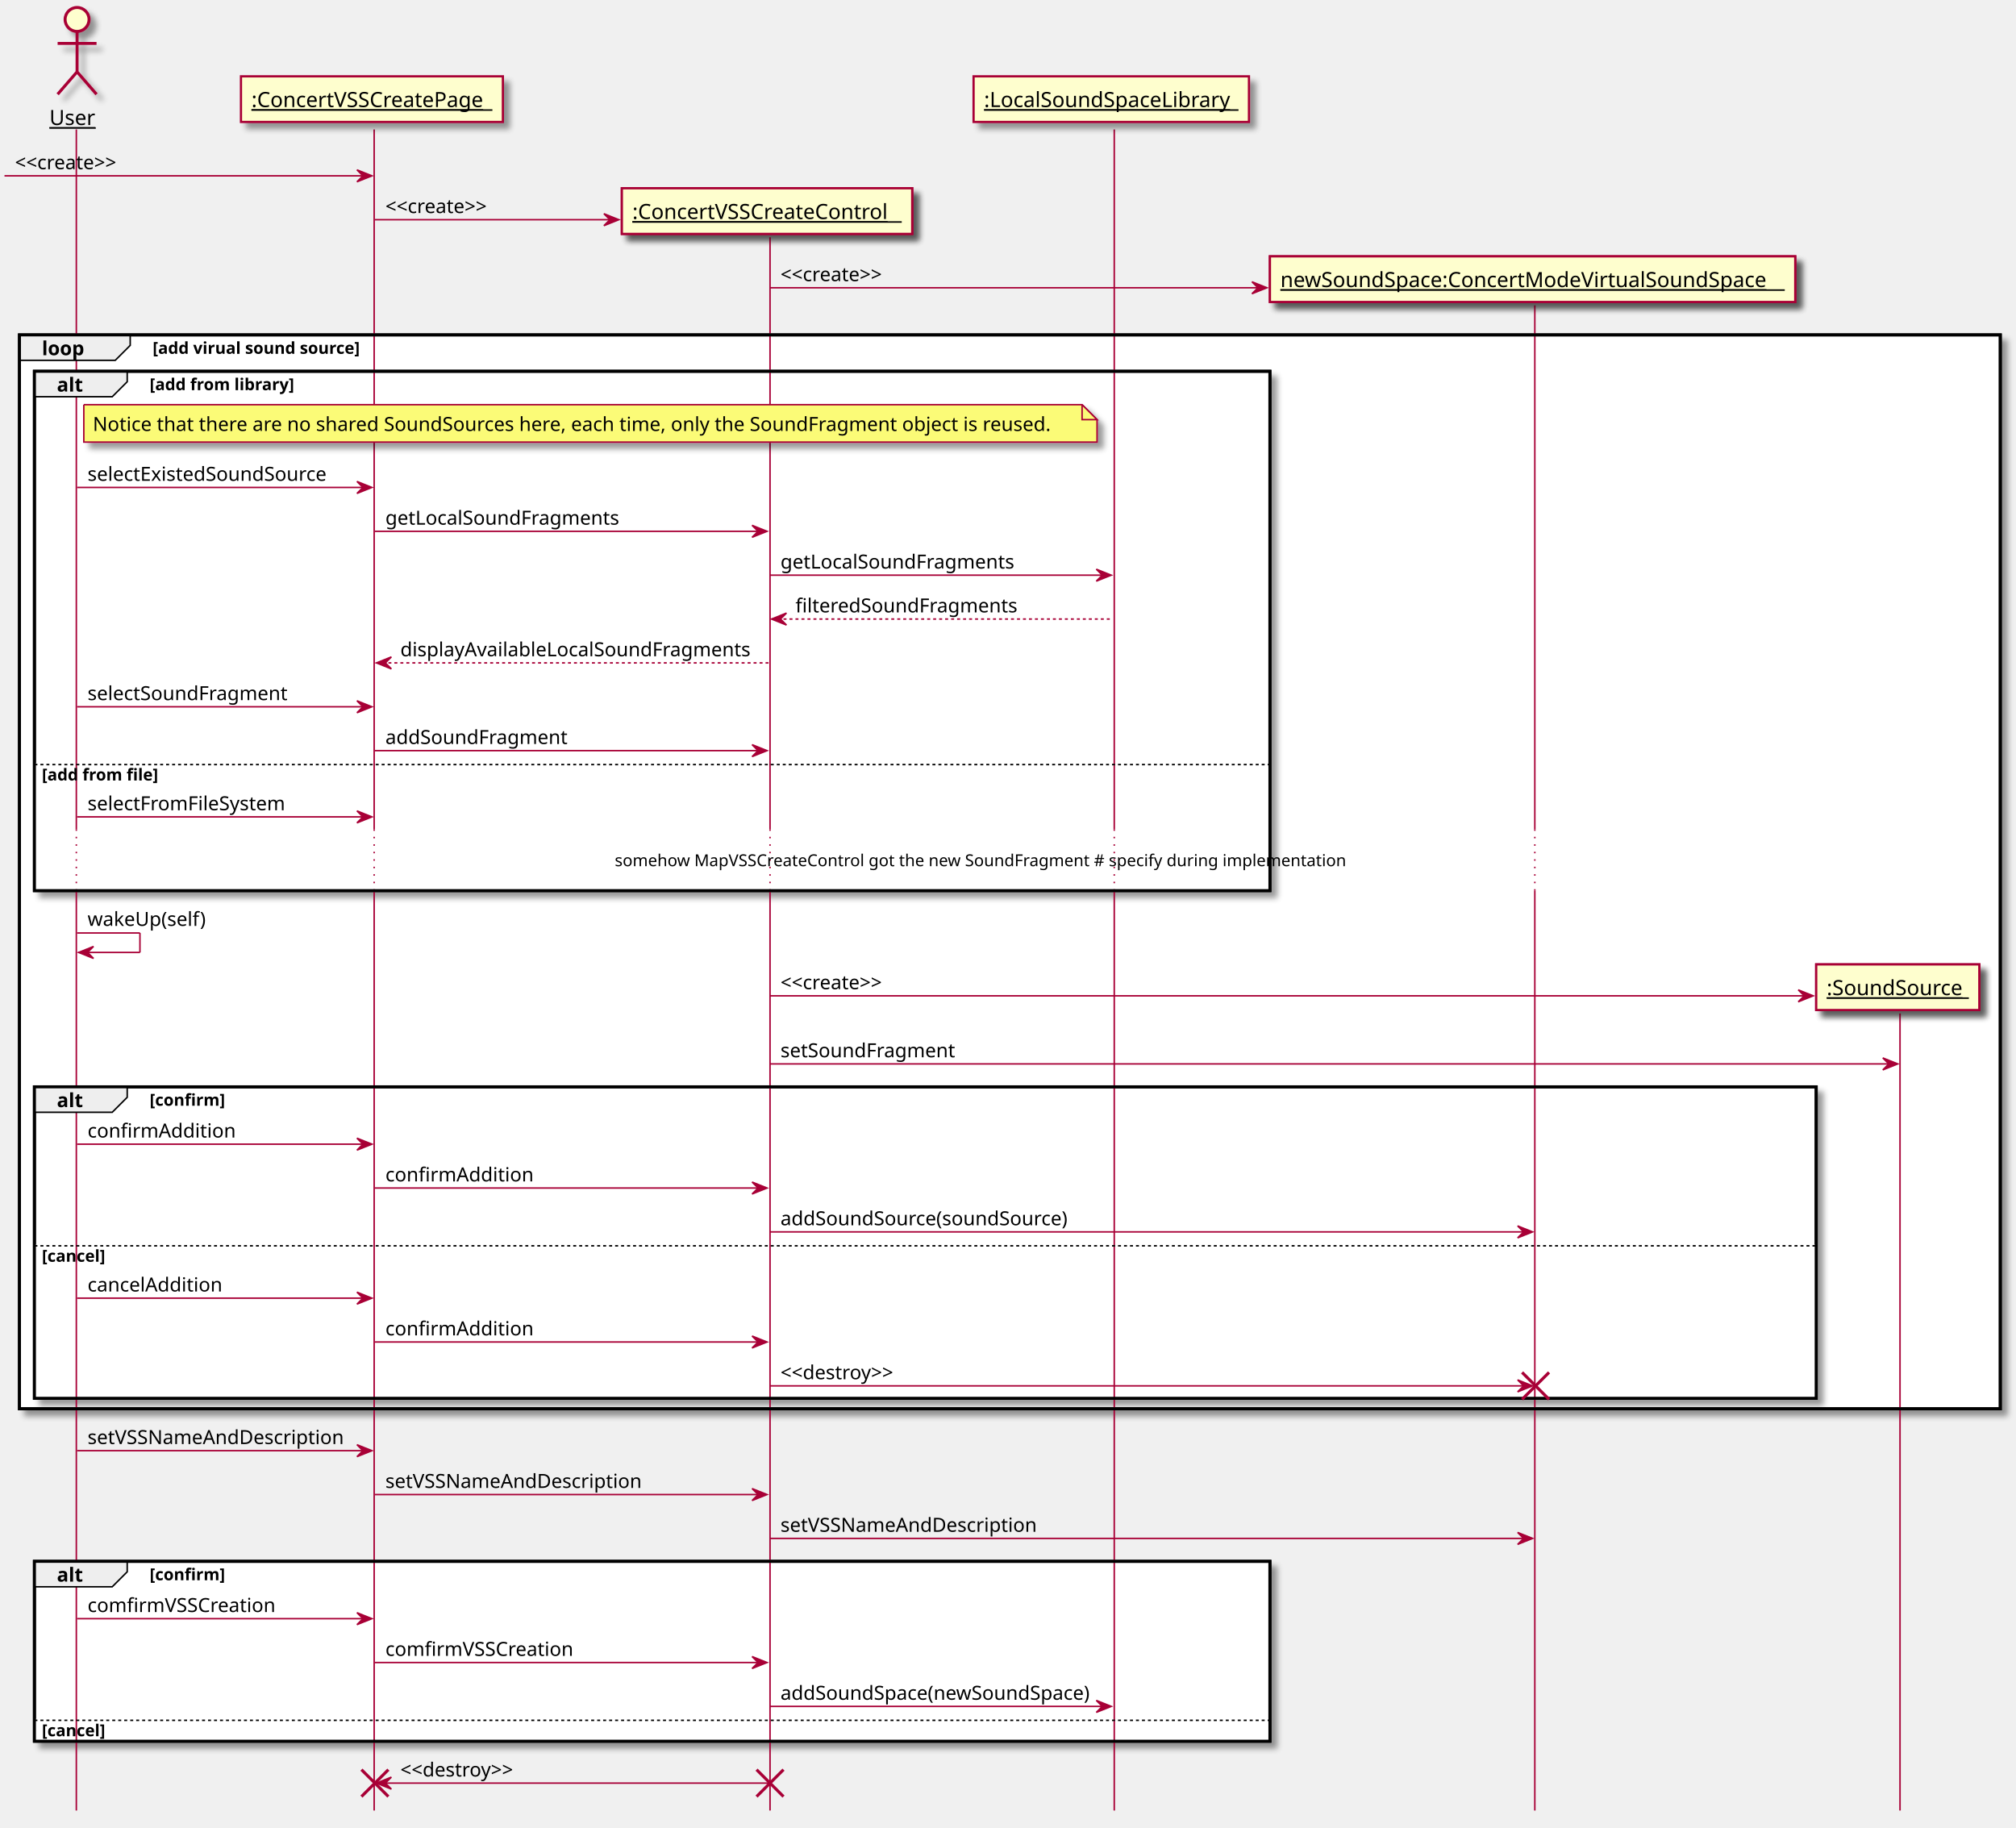
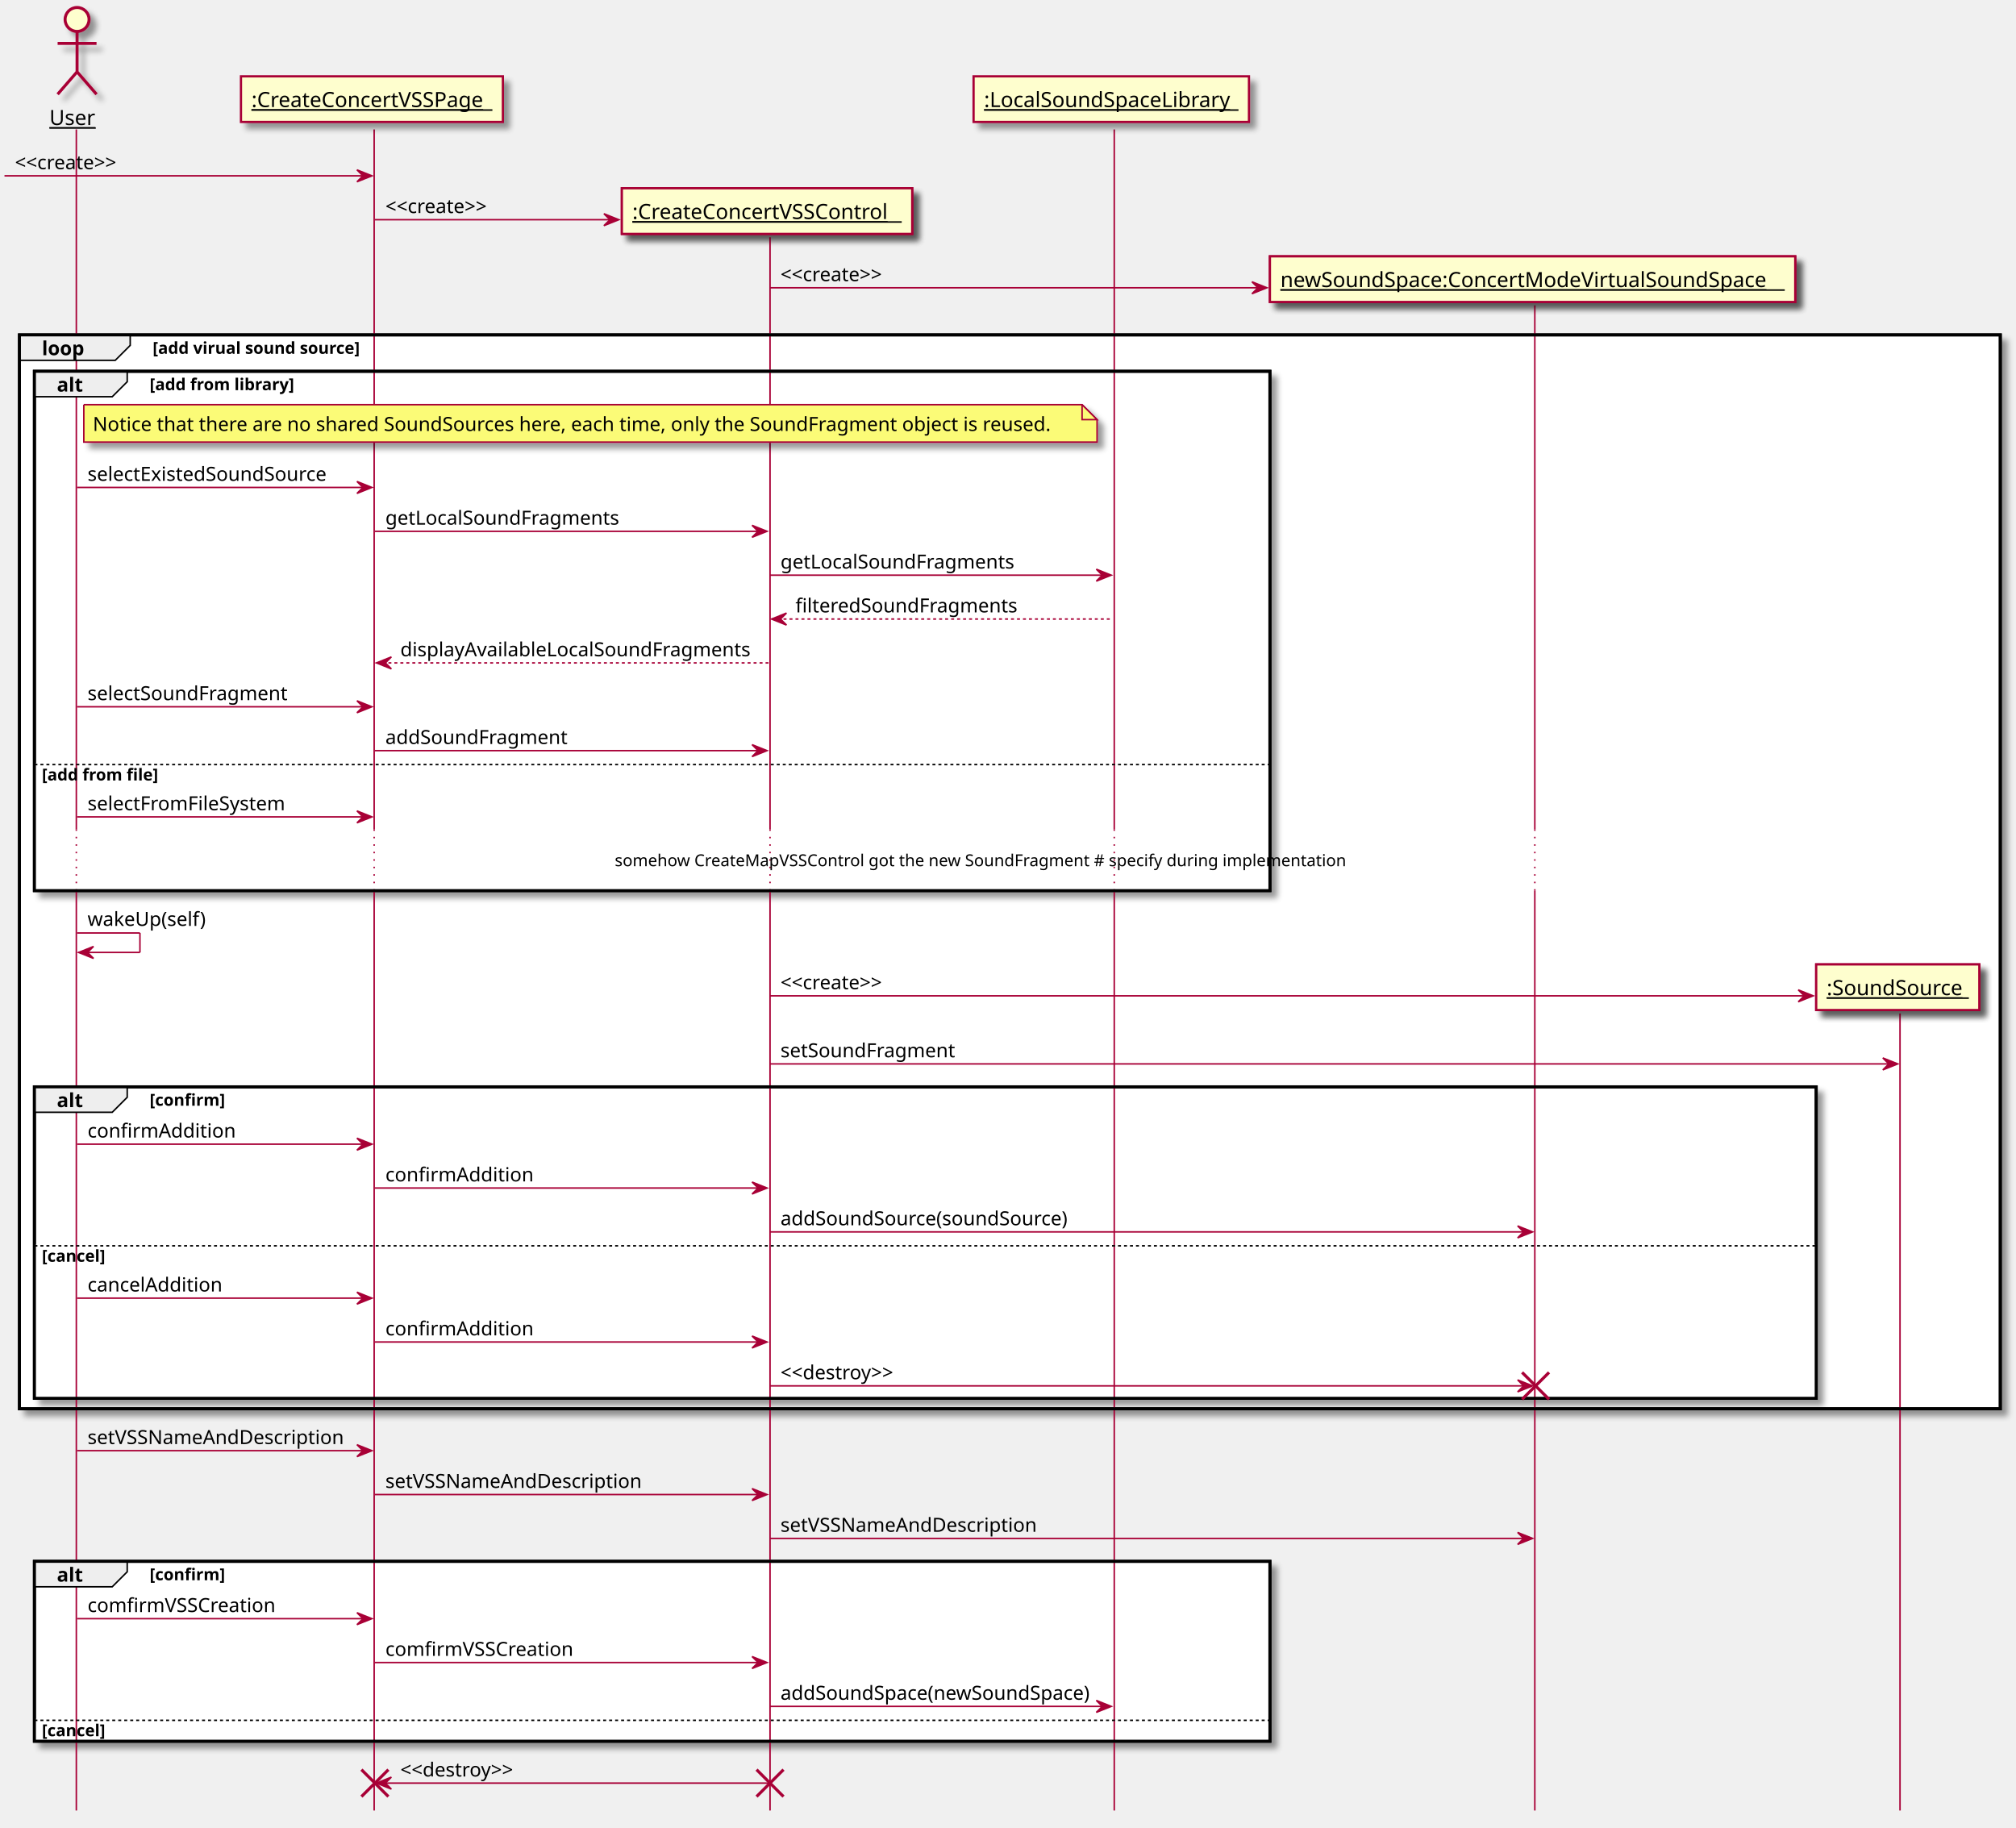
<svg xmlns="http://www.w3.org/2000/svg" contentScriptType="application/ecmascript" contentStyleType="text/css" height="1221px" preserveAspectRatio="none" style="width:1347px;height:1221px;" version="1.1" viewBox="0 0 1347 1221" width="1347px" zoomAndPan="magnify">
  <defs>
-     <filter height="300%" id="f1m1fusi2z9psw" width="300%" x="-1" y="-1">
+     <filter height="300%" id="f1wi352doqtn4w" width="300%" x="-1" y="-1">
      <feGaussianBlur result="blurOut" stdDeviation="2.0" />
      <feColorMatrix in="blurOut" result="blurOut2" type="matrix" values="0 0 0 0 0 0 0 0 0 0 0 0 0 0 0 0 0 0 .4 0" />
      <feOffset dx="4.0" dy="4.0" in="blurOut2" result="blurOut3" />
      <feBlend in="SourceGraphic" in2="blurOut3" mode="normal" />
    </filter>
  </defs>
  <g>
-     <rect fill="#FEFECE" filter="url(#f1m1fusi2z9psw)" height="30.488" style="stroke: #A80036; stroke-width: 1.5;" width="194" x="415.5" y="125.799" />
-     <text fill="#000000" font-family="sans-serif" font-size="14" lengthAdjust="spacingAndGlyphs" text-decoration="underline" textLength="180" x="422.5" y="146.334">:ConcertVSSCreateControl</text>
+     <rect fill="#FEFECE" filter="url(#f1wi352doqtn4w)" height="30.488" style="stroke: #A80036; stroke-width: 1.5;" width="194" x="415.5" y="125.799" />
+     <text fill="#000000" font-family="sans-serif" font-size="14" lengthAdjust="spacingAndGlyphs" text-decoration="underline" textLength="180" x="422.5" y="146.334">:CreateConcertVSSControl</text>
    <line style="stroke: #000000; stroke-width: 1.0;" x1="422.5" x2="602.5" y1="148.334" y2="148.334" />
-     <rect fill="#FEFECE" filter="url(#f1m1fusi2z9psw)" height="30.488" style="stroke: #A80036; stroke-width: 1.5;" width="351" x="848.5" y="171.287" />
+     <rect fill="#FEFECE" filter="url(#f1wi352doqtn4w)" height="30.488" style="stroke: #A80036; stroke-width: 1.5;" width="351" x="848.5" y="171.287" />
    <text fill="#000000" font-family="sans-serif" font-size="14" lengthAdjust="spacingAndGlyphs" text-decoration="underline" textLength="337" x="855.5" y="191.822">newSoundSpace:ConcertModeVirtualSoundSpace</text>
    <line style="stroke: #000000; stroke-width: 1.0;" x1="855.5" x2="1192.5" y1="193.822" y2="193.822" />
-     <rect fill="#FFFFFF" filter="url(#f1m1fusi2z9psw)" height="717.564" style="stroke: #000000; stroke-width: 2.0;" width="1323.5" x="13" y="223.775" />
-     <rect fill="#FFFFFF" filter="url(#f1m1fusi2z9psw)" height="347.016" style="stroke: #000000; stroke-width: 2.0;" width="825.5" x="23" y="248.086" />
+     <rect fill="#FFFFFF" filter="url(#f1wi352doqtn4w)" height="717.564" style="stroke: #000000; stroke-width: 2.0;" width="1323.5" x="13" y="223.775" />
+     <rect fill="#FFFFFF" filter="url(#f1wi352doqtn4w)" height="347.016" style="stroke: #000000; stroke-width: 2.0;" width="825.5" x="23" y="248.086" />
    <rect fill="#FFFFFF" height="85.221" style="stroke: none; stroke-width: 1.0;" width="825.5" x="23" y="509.881" />
-     <rect fill="#FEFECE" filter="url(#f1m1fusi2z9psw)" height="30.488" style="stroke: #A80036; stroke-width: 1.5;" width="109" x="1213.5" y="644.412" />
+     <rect fill="#FEFECE" filter="url(#f1wi352doqtn4w)" height="30.488" style="stroke: #A80036; stroke-width: 1.5;" width="109" x="1213.5" y="644.412" />
    <text fill="#000000" font-family="sans-serif" font-size="14" lengthAdjust="spacingAndGlyphs" text-decoration="underline" textLength="95" x="1220.5" y="664.947">:SoundSource</text>
    <line style="stroke: #000000; stroke-width: 1.0;" x1="1220.5" x2="1315.5" y1="666.947" y2="666.947" />
-     <rect fill="#FFFFFF" filter="url(#f1m1fusi2z9psw)" height="208.129" style="stroke: #000000; stroke-width: 2.0;" width="1190.5" x="23" y="726.211" />
+     <rect fill="#FFFFFF" filter="url(#f1wi352doqtn4w)" height="208.129" style="stroke: #000000; stroke-width: 2.0;" width="1190.5" x="23" y="726.211" />
    <rect fill="#FFFFFF" height="102.887" style="stroke: none; stroke-width: 1.0;" width="1190.5" x="23" y="831.453" />
-     <rect fill="#FFFFFF" filter="url(#f1m1fusi2z9psw)" height="120.197" style="stroke: #000000; stroke-width: 2.0;" width="825.5" x="23" y="1043.272" />
+     <rect fill="#FFFFFF" filter="url(#f1wi352doqtn4w)" height="120.197" style="stroke: #000000; stroke-width: 2.0;" width="825.5" x="23" y="1043.272" />
    <rect fill="#FFFFFF" height="14.955" style="stroke: none; stroke-width: 1.0;" width="825.5" x="23" y="1148.514" />
    <line style="stroke: #A80036; stroke-width: 1.0;" x1="51" x2="51" y1="86.488" y2="554.146" />
    <line style="stroke: #A80036; stroke-width: 1.0; stroke-dasharray: 1.0,4.0;" x1="51" x2="51" y1="554.146" y2="595.102" />
    <line style="stroke: #A80036; stroke-width: 1.0;" x1="51" x2="51" y1="595.102" y2="1209.779" />
    <line style="stroke: #A80036; stroke-width: 1.0;" x1="250" x2="250" y1="86.488" y2="554.146" />
    <line style="stroke: #A80036; stroke-width: 1.0; stroke-dasharray: 1.0,4.0;" x1="250" x2="250" y1="554.146" y2="595.102" />
    <line style="stroke: #A80036; stroke-width: 1.0;" x1="250" x2="250" y1="595.102" y2="1209.779" />
    <line style="stroke: #A80036; stroke-width: 1.0;" x1="514.5" x2="514.5" y1="158.543" y2="554.146" />
    <line style="stroke: #A80036; stroke-width: 1.0; stroke-dasharray: 1.0,4.0;" x1="514.5" x2="514.5" y1="554.146" y2="595.102" />
    <line style="stroke: #A80036; stroke-width: 1.0;" x1="514.5" x2="514.5" y1="595.102" y2="1209.779" />
    <line style="stroke: #A80036; stroke-width: 1.0;" x1="744.5" x2="744.5" y1="86.488" y2="554.146" />
    <line style="stroke: #A80036; stroke-width: 1.0; stroke-dasharray: 1.0,4.0;" x1="744.5" x2="744.5" y1="554.146" y2="595.102" />
    <line style="stroke: #A80036; stroke-width: 1.0;" x1="744.5" x2="744.5" y1="595.102" y2="1209.779" />
    <line style="stroke: #A80036; stroke-width: 1.0;" x1="1025.5" x2="1025.5" y1="204.031" y2="554.146" />
    <line style="stroke: #A80036; stroke-width: 1.0; stroke-dasharray: 1.0,4.0;" x1="1025.5" x2="1025.5" y1="554.146" y2="595.102" />
    <line style="stroke: #A80036; stroke-width: 1.0;" x1="1025.5" x2="1025.5" y1="595.102" y2="1209.779" />
    <line style="stroke: #A80036; stroke-width: 1.0;" x1="1269.5" x2="1269.5" y1="677.156" y2="1209.779" />
    <text fill="#000000" font-family="sans-serif" font-size="14" lengthAdjust="spacingAndGlyphs" text-decoration="underline" textLength="31" x="33" y="83.535">User</text>
    <line style="stroke: #000000; stroke-width: 1.0;" x1="33" x2="64" y1="85.535" y2="85.535" />
-     <ellipse cx="51.5" cy="13" fill="#FEFECE" filter="url(#f1m1fusi2z9psw)" rx="8" ry="8" style="stroke: #A80036; stroke-width: 2.0;" />
-     <path d="M51.5,21 L51.5,48 M38.5,29 L64.5,29 M51.5,48 L38.5,63 M51.5,48 L64.5,63 " fill="none" filter="url(#f1m1fusi2z9psw)" style="stroke: #A80036; stroke-width: 2.0;" />
-     <rect fill="#FEFECE" filter="url(#f1m1fusi2z9psw)" height="30.488" style="stroke: #A80036; stroke-width: 1.5;" width="175" x="161" y="51" />
-     <text fill="#000000" font-family="sans-serif" font-size="14" lengthAdjust="spacingAndGlyphs" text-decoration="underline" textLength="161" x="168" y="71.535">:ConcertVSSCreatePage</text>
+     <ellipse cx="51.5" cy="13" fill="#FEFECE" filter="url(#f1wi352doqtn4w)" rx="8" ry="8" style="stroke: #A80036; stroke-width: 2.0;" />
+     <path d="M51.5,21 L51.5,48 M38.5,29 L64.5,29 M51.5,48 L38.5,63 M51.5,48 L64.5,63 " fill="none" filter="url(#f1wi352doqtn4w)" style="stroke: #A80036; stroke-width: 2.0;" />
+     <rect fill="#FEFECE" filter="url(#f1wi352doqtn4w)" height="30.488" style="stroke: #A80036; stroke-width: 1.5;" width="175" x="161" y="51" />
+     <text fill="#000000" font-family="sans-serif" font-size="14" lengthAdjust="spacingAndGlyphs" text-decoration="underline" textLength="161" x="168" y="71.535">:CreateConcertVSSPage</text>
    <line style="stroke: #000000; stroke-width: 1.0;" x1="168" x2="329" y1="73.535" y2="73.535" />
-     <rect fill="#FEFECE" filter="url(#f1m1fusi2z9psw)" height="30.488" style="stroke: #A80036; stroke-width: 1.5;" width="184" x="650.5" y="51" />
+     <rect fill="#FEFECE" filter="url(#f1wi352doqtn4w)" height="30.488" style="stroke: #A80036; stroke-width: 1.5;" width="184" x="650.5" y="51" />
    <text fill="#000000" font-family="sans-serif" font-size="14" lengthAdjust="spacingAndGlyphs" text-decoration="underline" textLength="170" x="657.5" y="71.535">:LocalSoundSpaceLibrary</text>
    <line style="stroke: #000000; stroke-width: 1.0;" x1="657.5" x2="827.5" y1="73.535" y2="73.535" />
    <polygon fill="#A80036" points="238.5,113.488,248.5,117.488,238.5,121.488,242.5,117.488" style="stroke: #A80036; stroke-width: 1.0;" />
    <line style="stroke: #A80036; stroke-width: 1.0;" x1="3" x2="244.5" y1="117.488" y2="117.488" />
    <text fill="#000000" font-family="sans-serif" font-size="13" lengthAdjust="spacingAndGlyphs" textLength="78" x="10" y="113.057">&lt;&lt;create&gt;&gt;</text>
    <polygon fill="#A80036" points="403.5,142.799,413.5,146.799,403.5,150.799,407.5,146.799" style="stroke: #A80036; stroke-width: 1.0;" />
    <line style="stroke: #A80036; stroke-width: 1.0;" x1="250.5" x2="409.5" y1="146.799" y2="146.799" />
    <text fill="#000000" font-family="sans-serif" font-size="13" lengthAdjust="spacingAndGlyphs" textLength="78" x="257.5" y="142.367">&lt;&lt;create&gt;&gt;</text>
-     <rect fill="#FEFECE" filter="url(#f1m1fusi2z9psw)" height="30.488" style="stroke: #A80036; stroke-width: 1.5;" width="194" x="415.5" y="125.799" />
-     <text fill="#000000" font-family="sans-serif" font-size="14" lengthAdjust="spacingAndGlyphs" text-decoration="underline" textLength="180" x="422.5" y="146.334">:ConcertVSSCreateControl</text>
+     <rect fill="#FEFECE" filter="url(#f1wi352doqtn4w)" height="30.488" style="stroke: #A80036; stroke-width: 1.5;" width="194" x="415.5" y="125.799" />
+     <text fill="#000000" font-family="sans-serif" font-size="14" lengthAdjust="spacingAndGlyphs" text-decoration="underline" textLength="180" x="422.5" y="146.334">:CreateConcertVSSControl</text>
    <line style="stroke: #000000; stroke-width: 1.0;" x1="422.5" x2="602.5" y1="148.334" y2="148.334" />
    <polygon fill="#A80036" points="836.5,188.287,846.5,192.287,836.5,196.287,840.5,192.287" style="stroke: #A80036; stroke-width: 1.0;" />
    <line style="stroke: #A80036; stroke-width: 1.0;" x1="514.5" x2="842.5" y1="192.287" y2="192.287" />
    <text fill="#000000" font-family="sans-serif" font-size="13" lengthAdjust="spacingAndGlyphs" textLength="78" x="521.5" y="187.856">&lt;&lt;create&gt;&gt;</text>
-     <rect fill="#FEFECE" filter="url(#f1m1fusi2z9psw)" height="30.488" style="stroke: #A80036; stroke-width: 1.5;" width="351" x="848.5" y="171.287" />
+     <rect fill="#FEFECE" filter="url(#f1wi352doqtn4w)" height="30.488" style="stroke: #A80036; stroke-width: 1.5;" width="351" x="848.5" y="171.287" />
    <text fill="#000000" font-family="sans-serif" font-size="14" lengthAdjust="spacingAndGlyphs" text-decoration="underline" textLength="337" x="855.5" y="191.822">newSoundSpace:ConcertModeVirtualSoundSpace</text>
    <line style="stroke: #000000; stroke-width: 1.0;" x1="855.5" x2="1192.5" y1="193.822" y2="193.822" />
    <path d="M13,223.775 L87,223.775 L87,230.775 L77,240.775 L13,240.775 L13,223.775 " fill="#EEEEEE" style="stroke: #000000; stroke-width: 1.0;" />
    <rect fill="none" height="717.564" style="stroke: #000000; stroke-width: 2.0;" width="1323.5" x="13" y="223.775" />
    <text fill="#000000" font-family="sans-serif" font-size="13" font-weight="bold" lengthAdjust="spacingAndGlyphs" textLength="29" x="28" y="237.344">loop</text>
    <text fill="#000000" font-family="sans-serif" font-size="11" font-weight="bold" lengthAdjust="spacingAndGlyphs" textLength="144" x="102" y="236.41">[add virual sound source]</text>
    <path d="M23,248.086 L85,248.086 L85,255.086 L75,265.086 L23,265.086 L23,248.086 " fill="#EEEEEE" style="stroke: #000000; stroke-width: 1.0;" />
    <rect fill="none" height="347.016" style="stroke: #000000; stroke-width: 2.0;" width="825.5" x="23" y="248.086" />
    <text fill="#000000" font-family="sans-serif" font-size="13" font-weight="bold" lengthAdjust="spacingAndGlyphs" textLength="17" x="38" y="261.654">alt</text>
    <text fill="#000000" font-family="sans-serif" font-size="11" font-weight="bold" lengthAdjust="spacingAndGlyphs" textLength="101" x="100" y="260.721">[add from library]</text>
-     <path d="M56,270.397 L56,295.397 L733,295.397 L733,280.397 L723,270.397 L56,270.397 " fill="#FBFB77" filter="url(#f1m1fusi2z9psw)" style="stroke: #A80036; stroke-width: 1.0;" />
+     <path d="M56,270.397 L56,295.397 L733,295.397 L733,280.397 L723,270.397 L56,270.397 " fill="#FBFB77" filter="url(#f1wi352doqtn4w)" style="stroke: #A80036; stroke-width: 1.0;" />
    <path d="M723,270.397 L723,280.397 L733,280.397 L723,270.397 " fill="#FBFB77" style="stroke: #A80036; stroke-width: 1.0;" />
    <text fill="#000000" font-family="sans-serif" font-size="13" lengthAdjust="spacingAndGlyphs" textLength="656" x="62" y="287.965">Notice that there are no shared SoundSources here, each time, only the SoundFragment object is reused.</text>
    <polygon fill="#A80036" points="238.5,321.707,248.5,325.707,238.5,329.707,242.5,325.707" style="stroke: #A80036; stroke-width: 1.0;" />
    <line style="stroke: #A80036; stroke-width: 1.0;" x1="51.5" x2="244.5" y1="325.707" y2="325.707" />
    <text fill="#000000" font-family="sans-serif" font-size="13" lengthAdjust="spacingAndGlyphs" textLength="164" x="58.5" y="321.275">selectExistedSoundSource</text>
    <polygon fill="#A80036" points="502.5,351.018,512.5,355.018,502.5,359.018,506.5,355.018" style="stroke: #A80036; stroke-width: 1.0;" />
    <line style="stroke: #A80036; stroke-width: 1.0;" x1="250.5" x2="508.5" y1="355.018" y2="355.018" />
    <text fill="#000000" font-family="sans-serif" font-size="13" lengthAdjust="spacingAndGlyphs" textLength="158" x="257.5" y="350.586">getLocalSoundFragments</text>
    <polygon fill="#A80036" points="732.5,380.328,742.5,384.328,732.5,388.328,736.5,384.328" style="stroke: #A80036; stroke-width: 1.0;" />
    <line style="stroke: #A80036; stroke-width: 1.0;" x1="514.5" x2="738.5" y1="384.328" y2="384.328" />
    <text fill="#000000" font-family="sans-serif" font-size="13" lengthAdjust="spacingAndGlyphs" textLength="158" x="521.5" y="379.897">getLocalSoundFragments</text>
    <polygon fill="#A80036" points="525.5,409.639,515.5,413.639,525.5,417.639,521.5,413.639" style="stroke: #A80036; stroke-width: 1.0;" />
    <line style="stroke: #A80036; stroke-width: 1.0; stroke-dasharray: 2.0,2.0;" x1="519.5" x2="743.5" y1="413.639" y2="413.639" />
    <text fill="#000000" font-family="sans-serif" font-size="13" lengthAdjust="spacingAndGlyphs" textLength="150" x="531.5" y="409.207">filteredSoundFragments</text>
    <polygon fill="#A80036" points="261.5,438.949,251.5,442.949,261.5,446.949,257.5,442.949" style="stroke: #A80036; stroke-width: 1.0;" />
    <line style="stroke: #A80036; stroke-width: 1.0; stroke-dasharray: 2.0,2.0;" x1="255.5" x2="513.5" y1="442.949" y2="442.949" />
    <text fill="#000000" font-family="sans-serif" font-size="13" lengthAdjust="spacingAndGlyphs" textLength="240" x="267.5" y="438.518">displayAvailableLocalSoundFragments</text>
    <polygon fill="#A80036" points="238.5,468.26,248.5,472.26,238.5,476.26,242.5,472.26" style="stroke: #A80036; stroke-width: 1.0;" />
    <line style="stroke: #A80036; stroke-width: 1.0;" x1="51.5" x2="244.5" y1="472.26" y2="472.26" />
    <text fill="#000000" font-family="sans-serif" font-size="13" lengthAdjust="spacingAndGlyphs" textLength="135" x="58.5" y="467.828">selectSoundFragment</text>
    <polygon fill="#A80036" points="502.5,497.57,512.5,501.57,502.5,505.57,506.5,501.57" style="stroke: #A80036; stroke-width: 1.0;" />
    <line style="stroke: #A80036; stroke-width: 1.0;" x1="250.5" x2="508.5" y1="501.57" y2="501.57" />
    <text fill="#000000" font-family="sans-serif" font-size="13" lengthAdjust="spacingAndGlyphs" textLength="121" x="257.5" y="497.139">addSoundFragment</text>
    <line style="stroke: #000000; stroke-width: 1.0; stroke-dasharray: 2.0,2.0;" x1="23" x2="848.5" y1="510.881" y2="510.881" />
    <text fill="#000000" font-family="sans-serif" font-size="11" font-weight="bold" lengthAdjust="spacingAndGlyphs" textLength="83" x="28" y="521.516">[add from file]</text>
    <polygon fill="#A80036" points="238.5,541.836,248.5,545.836,238.5,549.836,242.5,545.836" style="stroke: #A80036; stroke-width: 1.0;" />
    <line style="stroke: #A80036; stroke-width: 1.0;" x1="51.5" x2="244.5" y1="545.836" y2="545.836" />
    <text fill="#000000" font-family="sans-serif" font-size="13" lengthAdjust="spacingAndGlyphs" textLength="136" x="58.5" y="541.404">selectFromFileSystem</text>
-     <text fill="#000000" font-family="sans-serif" font-size="11" lengthAdjust="spacingAndGlyphs" textLength="500" x="410.75" y="578.781">somehow MapVSSCreateControl got the new SoundFragment # specify during implementation</text>
+     <text fill="#000000" font-family="sans-serif" font-size="11" lengthAdjust="spacingAndGlyphs" textLength="500" x="410.75" y="578.781">somehow CreateMapVSSControl got the new SoundFragment # specify during implementation</text>
    <line style="stroke: #A80036; stroke-width: 1.0;" x1="51.5" x2="93.5" y1="623.412" y2="623.412" />
    <line style="stroke: #A80036; stroke-width: 1.0;" x1="93.5" x2="93.5" y1="623.412" y2="636.412" />
    <line style="stroke: #A80036; stroke-width: 1.0;" x1="52.5" x2="93.5" y1="636.412" y2="636.412" />
    <polygon fill="#A80036" points="62.5,632.412,52.5,636.412,62.5,640.412,58.5,636.412" style="stroke: #A80036; stroke-width: 1.0;" />
    <text fill="#000000" font-family="sans-serif" font-size="13" lengthAdjust="spacingAndGlyphs" textLength="80" x="58.5" y="618.67">wakeUp(self)</text>
    <polygon fill="#A80036" points="1201.5,661.412,1211.5,665.412,1201.5,669.412,1205.5,665.412" style="stroke: #A80036; stroke-width: 1.0;" />
    <line style="stroke: #A80036; stroke-width: 1.0;" x1="514.5" x2="1207.5" y1="665.412" y2="665.412" />
    <text fill="#000000" font-family="sans-serif" font-size="13" lengthAdjust="spacingAndGlyphs" textLength="78" x="521.5" y="660.981">&lt;&lt;create&gt;&gt;</text>
-     <rect fill="#FEFECE" filter="url(#f1m1fusi2z9psw)" height="30.488" style="stroke: #A80036; stroke-width: 1.5;" width="109" x="1213.5" y="644.412" />
+     <rect fill="#FEFECE" filter="url(#f1wi352doqtn4w)" height="30.488" style="stroke: #A80036; stroke-width: 1.5;" width="109" x="1213.5" y="644.412" />
    <text fill="#000000" font-family="sans-serif" font-size="14" lengthAdjust="spacingAndGlyphs" text-decoration="underline" textLength="95" x="1220.5" y="664.947">:SoundSource</text>
    <line style="stroke: #000000; stroke-width: 1.0;" x1="1220.5" x2="1315.5" y1="666.947" y2="666.947" />
    <polygon fill="#A80036" points="1258,706.9,1268,710.9,1258,714.9,1262,710.9" style="stroke: #A80036; stroke-width: 1.0;" />
    <line style="stroke: #A80036; stroke-width: 1.0;" x1="514.5" x2="1264" y1="710.9" y2="710.9" />
    <text fill="#000000" font-family="sans-serif" font-size="13" lengthAdjust="spacingAndGlyphs" textLength="117" x="521.5" y="706.469">setSoundFragment</text>
    <path d="M23,726.211 L85,726.211 L85,733.211 L75,743.211 L23,743.211 L23,726.211 " fill="#EEEEEE" style="stroke: #000000; stroke-width: 1.0;" />
    <rect fill="none" height="208.129" style="stroke: #000000; stroke-width: 2.0;" width="1190.5" x="23" y="726.211" />
    <text fill="#000000" font-family="sans-serif" font-size="13" font-weight="bold" lengthAdjust="spacingAndGlyphs" textLength="17" x="38" y="739.779">alt</text>
    <text fill="#000000" font-family="sans-serif" font-size="11" font-weight="bold" lengthAdjust="spacingAndGlyphs" textLength="53" x="100" y="738.846">[confirm]</text>
    <polygon fill="#A80036" points="238.5,760.521,248.5,764.521,238.5,768.521,242.5,764.521" style="stroke: #A80036; stroke-width: 1.0;" />
    <line style="stroke: #A80036; stroke-width: 1.0;" x1="51.5" x2="244.5" y1="764.521" y2="764.521" />
    <text fill="#000000" font-family="sans-serif" font-size="13" lengthAdjust="spacingAndGlyphs" textLength="103" x="58.5" y="760.09">confirmAddition</text>
    <polygon fill="#A80036" points="502.5,789.832,512.5,793.832,502.5,797.832,506.5,793.832" style="stroke: #A80036; stroke-width: 1.0;" />
    <line style="stroke: #A80036; stroke-width: 1.0;" x1="250.5" x2="508.5" y1="793.832" y2="793.832" />
    <text fill="#000000" font-family="sans-serif" font-size="13" lengthAdjust="spacingAndGlyphs" textLength="103" x="257.5" y="789.4">confirmAddition</text>
    <polygon fill="#A80036" points="1014,819.143,1024,823.143,1014,827.143,1018,823.143" style="stroke: #A80036; stroke-width: 1.0;" />
    <line style="stroke: #A80036; stroke-width: 1.0;" x1="514.5" x2="1020" y1="823.143" y2="823.143" />
    <text fill="#000000" font-family="sans-serif" font-size="13" lengthAdjust="spacingAndGlyphs" textLength="193" x="521.5" y="818.711">addSoundSource(soundSource)</text>
    <line style="stroke: #000000; stroke-width: 1.0; stroke-dasharray: 2.0,2.0;" x1="23" x2="1213.5" y1="832.453" y2="832.453" />
    <text fill="#000000" font-family="sans-serif" font-size="11" font-weight="bold" lengthAdjust="spacingAndGlyphs" textLength="43" x="28" y="843.088">[cancel]</text>
    <polygon fill="#A80036" points="238.5,863.408,248.5,867.408,238.5,871.408,242.5,867.408" style="stroke: #A80036; stroke-width: 1.0;" />
    <line style="stroke: #A80036; stroke-width: 1.0;" x1="51.5" x2="244.5" y1="867.408" y2="867.408" />
    <text fill="#000000" font-family="sans-serif" font-size="13" lengthAdjust="spacingAndGlyphs" textLength="94" x="58.5" y="862.977">cancelAddition</text>
    <polygon fill="#A80036" points="502.5,892.719,512.5,896.719,502.5,900.719,506.5,896.719" style="stroke: #A80036; stroke-width: 1.0;" />
    <line style="stroke: #A80036; stroke-width: 1.0;" x1="250.5" x2="508.5" y1="896.719" y2="896.719" />
    <text fill="#000000" font-family="sans-serif" font-size="13" lengthAdjust="spacingAndGlyphs" textLength="103" x="257.5" y="892.287">confirmAddition</text>
    <polygon fill="#A80036" points="1014,922.029,1024,926.029,1014,930.029,1018,926.029" style="stroke: #A80036; stroke-width: 1.0;" />
    <line style="stroke: #A80036; stroke-width: 1.0;" x1="514.5" x2="1020" y1="926.029" y2="926.029" />
    <text fill="#000000" font-family="sans-serif" font-size="13" lengthAdjust="spacingAndGlyphs" textLength="87" x="521.5" y="921.598">&lt;&lt;destroy&gt;&gt;</text>
    <line style="stroke: #A80036; stroke-width: 2.0;" x1="1017" x2="1035" y1="917.029" y2="935.029" />
    <line style="stroke: #A80036; stroke-width: 2.0;" x1="1017" x2="1035" y1="935.029" y2="917.029" />
    <polygon fill="#A80036" points="238.5,965.34,248.5,969.34,238.5,973.34,242.5,969.34" style="stroke: #A80036; stroke-width: 1.0;" />
    <line style="stroke: #A80036; stroke-width: 1.0;" x1="51.5" x2="244.5" y1="969.34" y2="969.34" />
    <text fill="#000000" font-family="sans-serif" font-size="13" lengthAdjust="spacingAndGlyphs" textLength="175" x="58.5" y="964.908">setVSSNameAndDescription</text>
    <polygon fill="#A80036" points="502.5,994.65,512.5,998.65,502.5,1002.65,506.5,998.65" style="stroke: #A80036; stroke-width: 1.0;" />
    <line style="stroke: #A80036; stroke-width: 1.0;" x1="250.5" x2="508.5" y1="998.65" y2="998.65" />
    <text fill="#000000" font-family="sans-serif" font-size="13" lengthAdjust="spacingAndGlyphs" textLength="175" x="257.5" y="994.219">setVSSNameAndDescription</text>
    <polygon fill="#A80036" points="1014,1023.961,1024,1027.961,1014,1031.961,1018,1027.961" style="stroke: #A80036; stroke-width: 1.0;" />
    <line style="stroke: #A80036; stroke-width: 1.0;" x1="514.5" x2="1020" y1="1027.961" y2="1027.961" />
    <text fill="#000000" font-family="sans-serif" font-size="13" lengthAdjust="spacingAndGlyphs" textLength="175" x="521.5" y="1023.529">setVSSNameAndDescription</text>
    <path d="M23,1043.272 L85,1043.272 L85,1050.272 L75,1060.272 L23,1060.272 L23,1043.272 " fill="#EEEEEE" style="stroke: #000000; stroke-width: 1.0;" />
    <rect fill="none" height="120.197" style="stroke: #000000; stroke-width: 2.0;" width="825.5" x="23" y="1043.272" />
    <text fill="#000000" font-family="sans-serif" font-size="13" font-weight="bold" lengthAdjust="spacingAndGlyphs" textLength="17" x="38" y="1056.84">alt</text>
    <text fill="#000000" font-family="sans-serif" font-size="11" font-weight="bold" lengthAdjust="spacingAndGlyphs" textLength="53" x="100" y="1055.906">[confirm]</text>
    <polygon fill="#A80036" points="238.5,1077.582,248.5,1081.582,238.5,1085.582,242.5,1081.582" style="stroke: #A80036; stroke-width: 1.0;" />
    <line style="stroke: #A80036; stroke-width: 1.0;" x1="51.5" x2="244.5" y1="1081.582" y2="1081.582" />
    <text fill="#000000" font-family="sans-serif" font-size="13" lengthAdjust="spacingAndGlyphs" textLength="128" x="58.5" y="1077.15">comfirmVSSCreation</text>
    <polygon fill="#A80036" points="502.5,1106.893,512.5,1110.893,502.5,1114.893,506.5,1110.893" style="stroke: #A80036; stroke-width: 1.0;" />
    <line style="stroke: #A80036; stroke-width: 1.0;" x1="250.5" x2="508.5" y1="1110.893" y2="1110.893" />
    <text fill="#000000" font-family="sans-serif" font-size="13" lengthAdjust="spacingAndGlyphs" textLength="128" x="257.5" y="1106.461">comfirmVSSCreation</text>
    <polygon fill="#A80036" points="732.5,1136.203,742.5,1140.203,732.5,1144.203,736.5,1140.203" style="stroke: #A80036; stroke-width: 1.0;" />
    <line style="stroke: #A80036; stroke-width: 1.0;" x1="514.5" x2="738.5" y1="1140.203" y2="1140.203" />
    <text fill="#000000" font-family="sans-serif" font-size="13" lengthAdjust="spacingAndGlyphs" textLength="206" x="521.5" y="1135.772">addSoundSpace(newSoundSpace)</text>
    <line style="stroke: #000000; stroke-width: 1.0; stroke-dasharray: 2.0,2.0;" x1="23" x2="848.5" y1="1149.514" y2="1149.514" />
    <text fill="#000000" font-family="sans-serif" font-size="11" font-weight="bold" lengthAdjust="spacingAndGlyphs" textLength="43" x="28" y="1160.148">[cancel]</text>
    <polygon fill="#A80036" points="261.5,1187.469,251.5,1191.469,261.5,1195.469,257.5,1191.469" style="stroke: #A80036; stroke-width: 1.0;" />
    <line style="stroke: #A80036; stroke-width: 1.0;" x1="255.5" x2="513.5" y1="1191.469" y2="1191.469" />
    <text fill="#000000" font-family="sans-serif" font-size="13" lengthAdjust="spacingAndGlyphs" textLength="87" x="267.5" y="1187.037">&lt;&lt;destroy&gt;&gt;</text>
    <line style="stroke: #A80036; stroke-width: 2.0;" x1="241.5" x2="259.5" y1="1182.469" y2="1200.469" />
    <line style="stroke: #A80036; stroke-width: 2.0;" x1="241.5" x2="259.5" y1="1200.469" y2="1182.469" />
    <line style="stroke: #A80036; stroke-width: 2.0;" x1="505.5" x2="523.5" y1="1182.469" y2="1200.469" />
    <line style="stroke: #A80036; stroke-width: 2.0;" x1="505.5" x2="523.5" y1="1200.469" y2="1182.469" />
  </g>
</svg>
